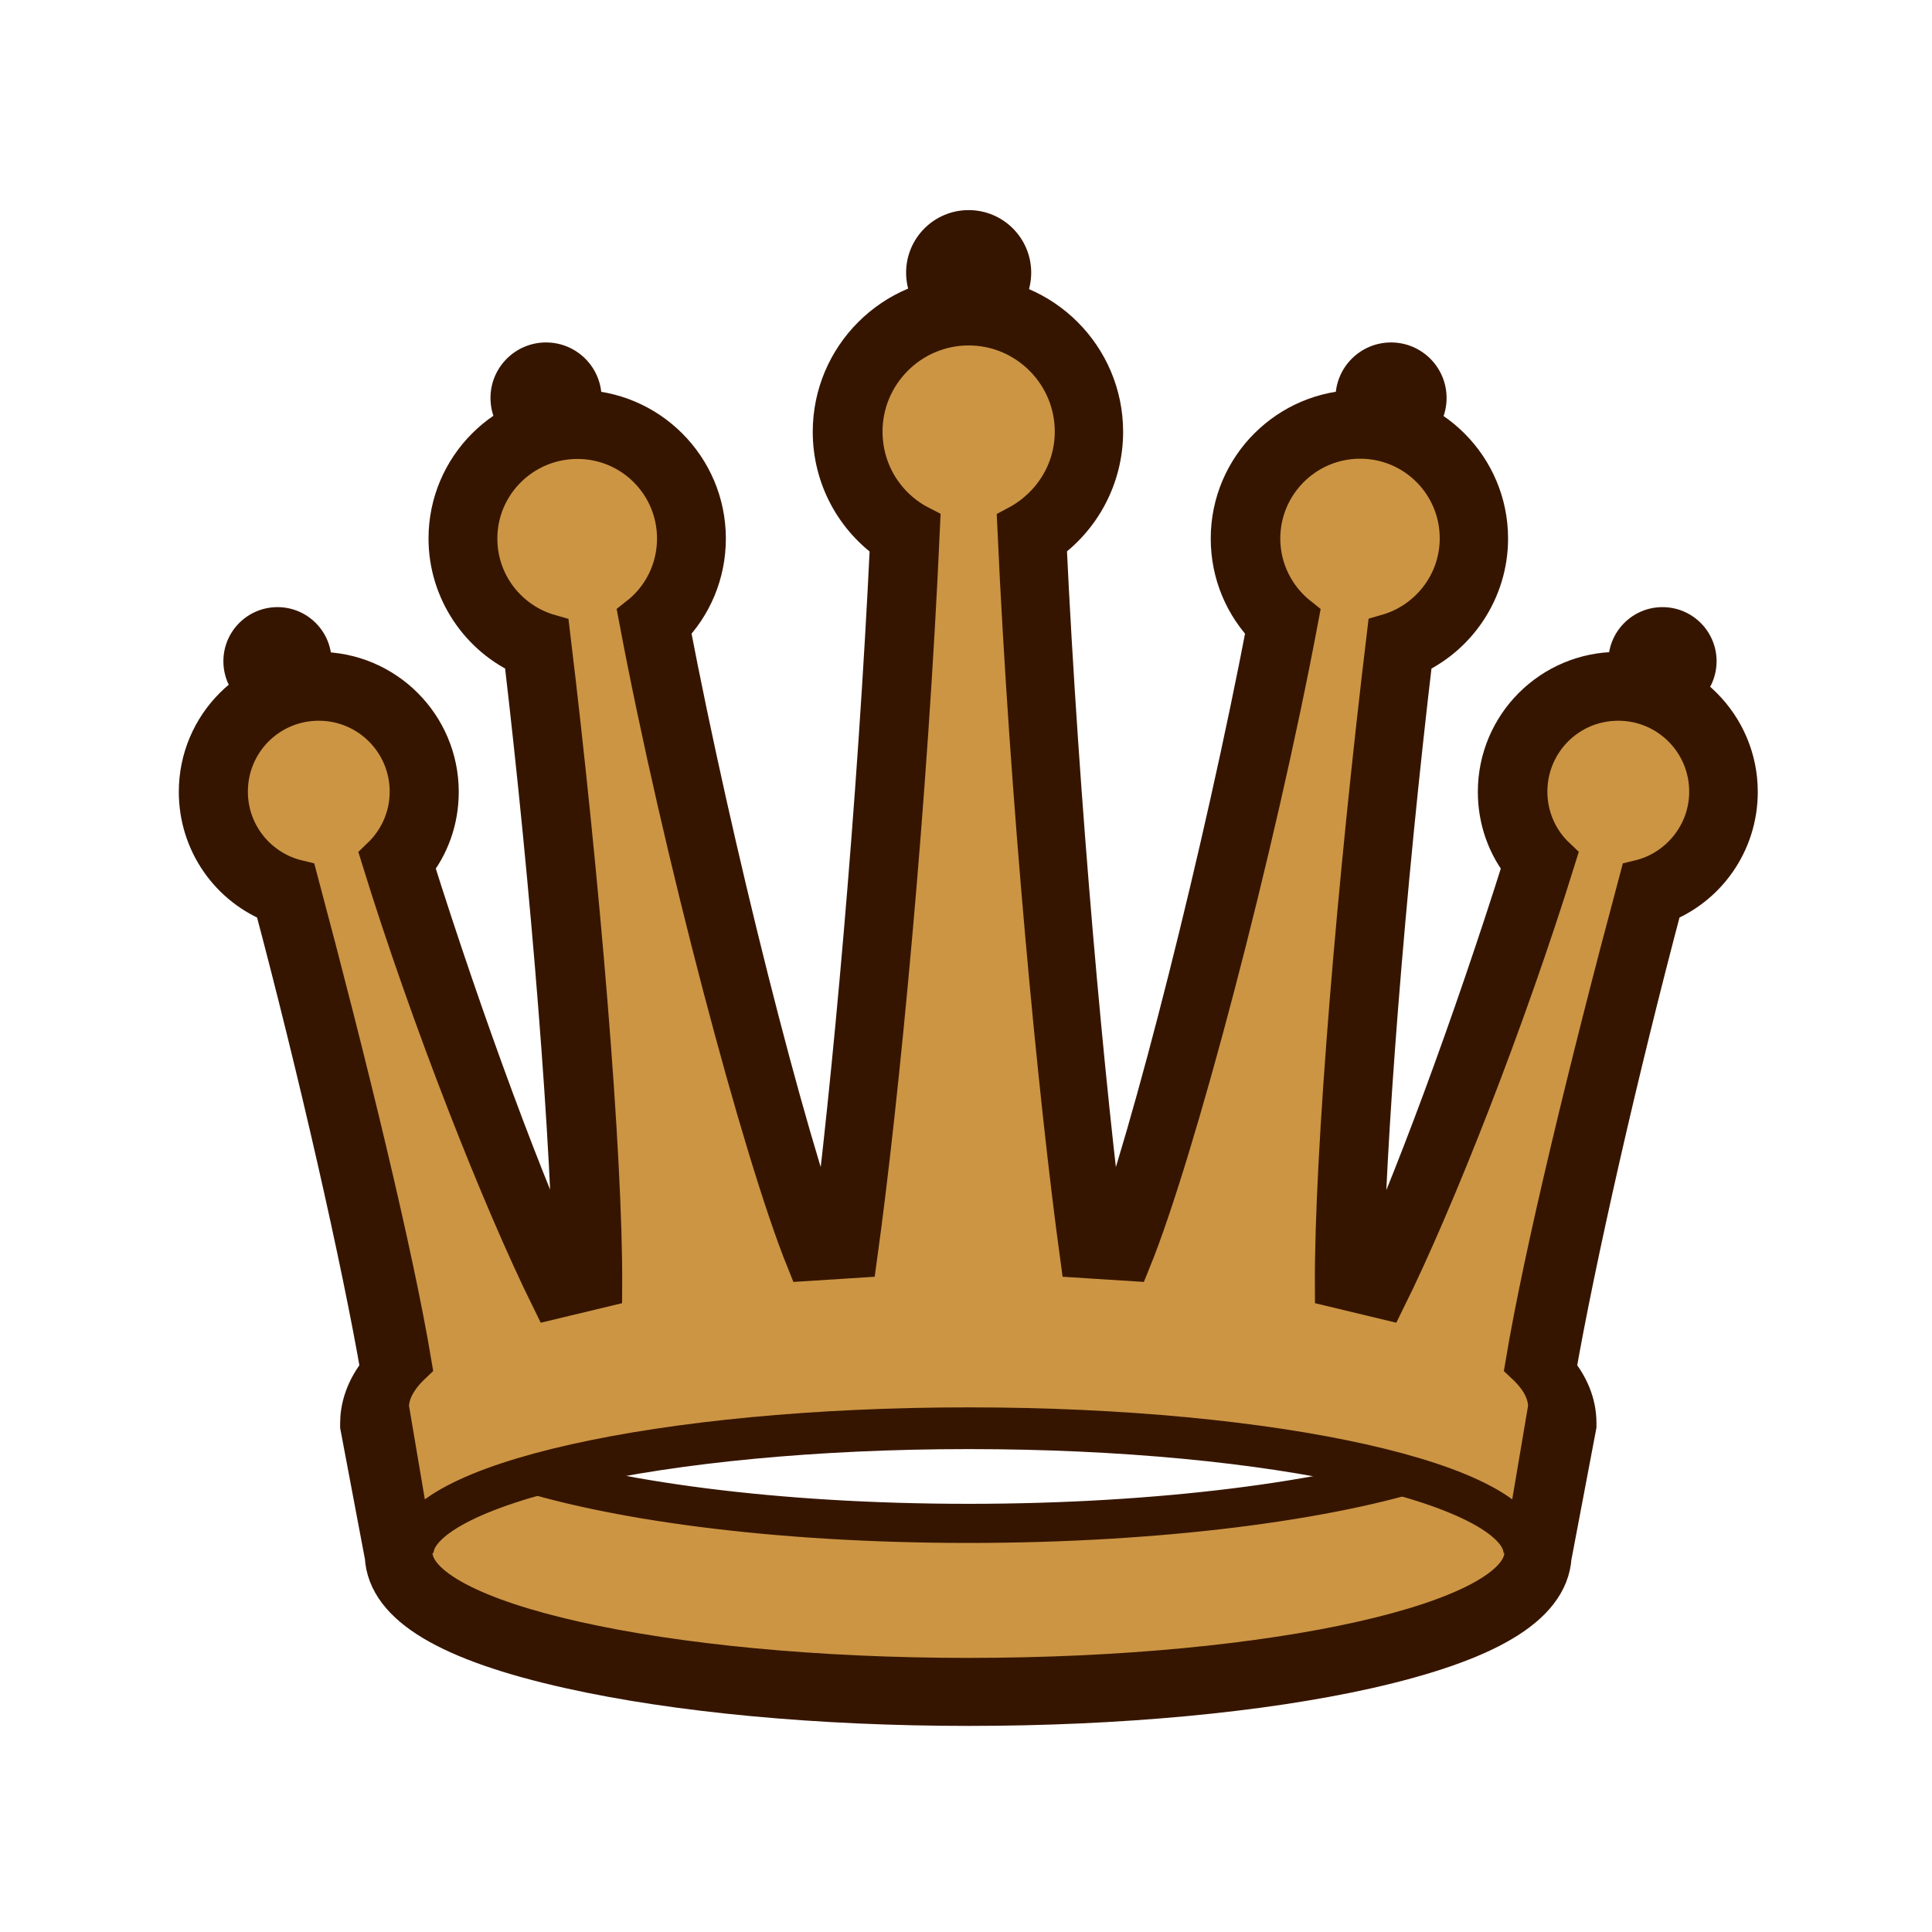
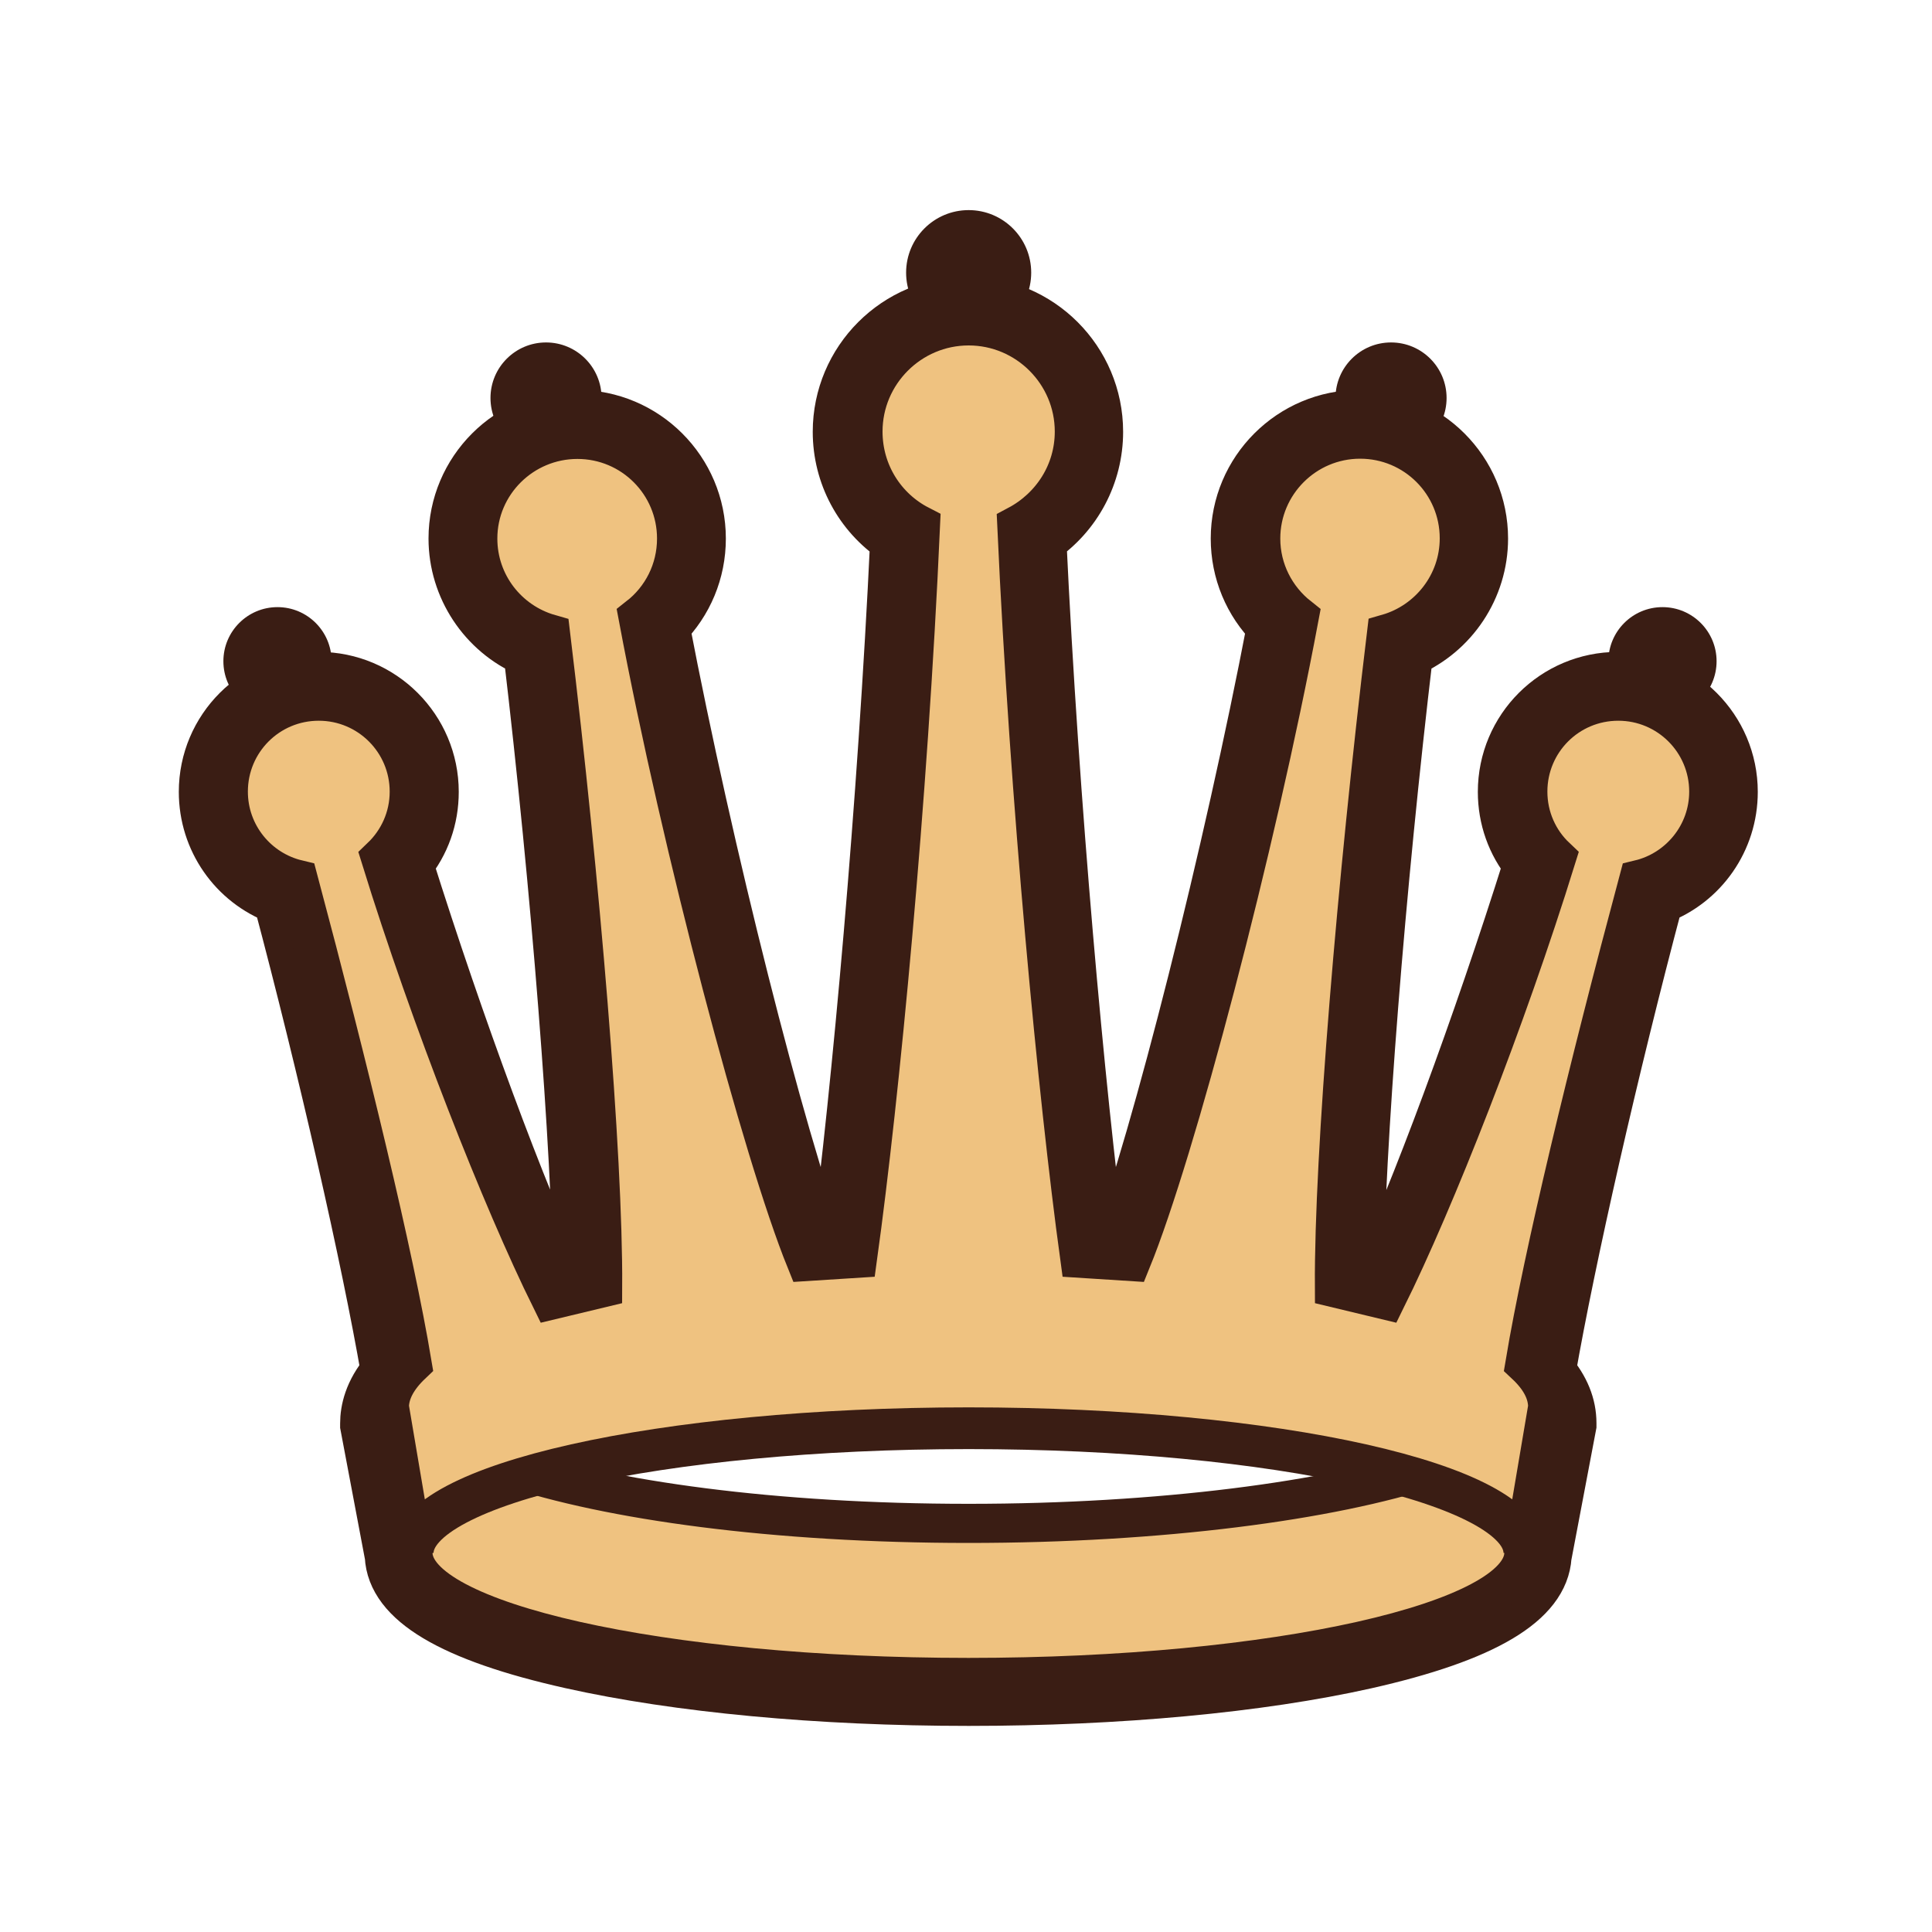
<svg xmlns="http://www.w3.org/2000/svg" width="800" height="800" viewBox="0 0 800 800" fill="none">
-   <path d="M401.1 704.4C339.1 704.4 280.6 698.9 236.3 689C186.7 677.9 162.2 663.2 161.3 644.3L151.1 590.3V589.4C151.1 584 152.7 576.2 159.7 568C151.7 521.5 133.8 442.8 115.1 372.5C96.7 365.6 84.3 348 84.3 327.9C84.3 301.5 105.7 280.2 132 280.2C158.3 280.2 179.7 301.6 179.7 327.9C179.7 339 176 349.4 169.1 357.8C190.2 424.9 216 494.5 234 533L239.3 531.7C238.8 476.4 230.2 367.4 218.7 270.1C200.1 262.1 187.7 243.5 187.7 223C187.7 194.7 210.7 171.7 239 171.7C267.3 171.7 290.3 194.7 290.3 223C290.3 236.8 284.9 249.7 275.3 259.3C293.2 352.8 323 470.9 340.6 518.2L346 517.9C354.6 451.9 365.4 333.4 370.6 223.4C355.7 213.4 346.8 196.8 346.8 178.8C346.8 149 371 124.8 400.8 124.8C430.6 124.8 454.8 149 454.8 178.8C454.8 196.8 445.9 213.4 431.3 223.4C436.5 333.5 447.3 451.9 455.9 517.9L461.3 518.2C478.9 470.9 508.7 352.9 526.6 259.3C517 249.7 511.6 236.8 511.6 223C511.6 194.7 534.6 171.7 562.9 171.7C591.2 171.7 614.2 194.7 614.2 223C614.2 243.6 601.8 262.1 583.2 270.1C571.6 367.4 563 476.4 562.6 531.7L567.9 533C585.9 494.6 611.7 424.9 632.8 357.8C625.9 349.4 622.2 338.9 622.2 327.9C622.2 301.5 643.6 280.2 669.9 280.2C696.2 280.2 717.6 301.6 717.6 327.9C717.6 348 705.2 365.6 686.8 372.5C668.1 442.8 650.3 521.4 642.2 568C647.9 574.7 650.8 581.8 650.8 589.3V590.2L640.5 644.5C639.3 663.4 614.8 678 565.5 689.1C521.7 698.9 463.2 704.4 401.1 704.4V704.4ZM211.7 613.7C213.1 616.7 225.4 626.1 266.3 634C302.8 641 350.5 645 400.9 645C451.2 645 499.1 641.1 535.5 634C576.4 626 588.9 616.7 590.1 613.7C588.7 610.7 576.4 601.3 535.5 593.4C499 586.4 451.3 582.4 400.9 582.4C350.6 582.4 302.7 586.3 266.3 593.4C225.5 601.3 213.2 610.7 211.7 613.7V613.7Z" fill="#CC9544" stroke="#361500" stroke-width="20.52" stroke-miterlimit="10" />
-   <path d="M592.9 607.6C551.1 621.4 480.6 630.8 401.1 630.8C320.7 630.8 252.2 621.3 210.5 607.3C197 610.8 171 628.4 171 643C171 671.5 274 694.6 401 694.6C528 694.6 631 671.5 631 643C631.1 628.8 606.6 611.3 592.9 607.6Z" fill="#CC9544" stroke="#361500" stroke-width="16.2" stroke-miterlimit="10" />
-   <path d="M401.1 591.4C528.2 591.4 631.2 614.5 631.2 643L641.4 582.7C641.4 576.4 638.2 570.4 632 564.6C639.5 519.7 658.1 442.7 679 364.7C695.6 360.7 708.1 345.7 708.1 327.8C708.1 306.8 691.1 289.8 670.1 289.8C649 289.8 632.1 306.8 632.1 327.8C632.1 338.6 636.6 348.4 643.9 355.3C623.1 422.3 593.8 496.7 573.5 537.7L553.1 532.8C552.8 478.6 562.3 365 574.6 262.9C592 257.9 604.8 241.9 604.8 222.9C604.8 199.9 586.2 181.3 563.2 181.3C540.2 181.3 521.5 200 521.5 223C521.5 236.3 527.8 248.1 537.4 255.7C519.4 351.5 486.2 477.1 468 521.8L447.6 520.5C438.5 454 426.8 331.9 421.6 217.9C435.7 210.4 445.4 195.8 445.4 178.7C445.4 154.3 425.5 134.4 401.1 134.4C376.7 134.4 356.8 154.3 356.8 178.7C356.8 195.8 366.4 210.6 380.6 217.9C375.5 331.9 363.8 454 354.6 520.5L334.2 521.8C316.1 477.1 282.8 351.5 264.8 255.7C274.5 248.1 280.7 236.3 280.7 223C280.7 200 262.1 181.4 239.1 181.4C216.1 181.4 197.3 200 197.3 223C197.3 242 210 258 227.5 263C239.8 365 249.3 478.5 249 532.8L228.6 537.7C208.3 496.6 178.9 422.2 158.2 355.3C165.4 348.4 170 338.7 170 327.8C170 306.8 153 289.8 132 289.8C110.9 289.8 94 306.8 94 327.8C94 345.7 106.4 360.7 123.1 364.7C143.9 442.7 162.6 519.7 170.1 564.6C164.1 570.3 160.7 576.4 160.7 582.7L170.9 643C170.9 614.5 274 591.4 401.1 591.4V591.4Z" fill="#CC9544" stroke="#361500" stroke-width="17.28" stroke-miterlimit="10" />
-   <path d="M401.1 138.8C415.404 138.8 427 127.204 427 112.9C427 98.596 415.404 87 401.1 87C386.796 87 375.2 98.596 375.2 112.9C375.2 127.204 386.796 138.8 401.1 138.8Z" fill="#361500" />
-   <path d="M226.1 187.8C238.803 187.8 249.1 177.503 249.1 164.8C249.1 152.097 238.803 141.8 226.1 141.8C213.398 141.8 203.1 152.097 203.1 164.8C203.1 177.503 213.398 187.8 226.1 187.8Z" fill="#361500" />
-   <path d="M114.9 296.2C127.271 296.2 137.3 286.171 137.3 273.8C137.3 261.429 127.271 251.4 114.9 251.4C102.529 251.4 92.5 261.429 92.5 273.8C92.5 286.171 102.529 296.2 114.9 296.2Z" fill="#361500" />
-   <path d="M576 187.8C588.703 187.8 599 177.503 599 164.8C599 152.097 588.703 141.8 576 141.8C563.297 141.8 553 152.097 553 164.8C553 177.503 563.297 187.8 576 187.8Z" fill="#361500" />
-   <path d="M688.4 296.2C700.771 296.2 710.8 286.171 710.8 273.8C710.8 261.429 700.771 251.4 688.4 251.4C676.029 251.4 666 261.429 666 273.8C666 286.171 676.029 296.2 688.4 296.2Z" fill="#361500" />
+   <path d="M401.1 704.4C339.1 704.4 280.6 698.9 236.3 689C186.7 677.9 162.2 663.2 161.3 644.3L151.1 590.3V589.4C151.1 584 152.7 576.2 159.7 568C151.7 521.5 133.8 442.8 115.1 372.5C96.7 365.6 84.3 348 84.3 327.9C84.3 301.5 105.7 280.2 132 280.2C158.3 280.2 179.7 301.6 179.7 327.9C179.7 339 176 349.4 169.1 357.8C190.2 424.9 216 494.5 234 533L239.3 531.7C238.8 476.4 230.2 367.4 218.7 270.1C200.1 262.1 187.7 243.5 187.7 223C187.7 194.7 210.7 171.7 239 171.7C267.3 171.7 290.3 194.7 290.3 223C290.3 236.8 284.9 249.7 275.3 259.3C293.2 352.8 323 470.9 340.6 518.2L346 517.9C354.6 451.9 365.4 333.4 370.6 223.4C355.7 213.4 346.8 196.8 346.8 178.8C346.8 149 371 124.8 400.8 124.8C430.6 124.8 454.8 149 454.8 178.8C454.8 196.8 445.9 213.4 431.3 223.4C436.5 333.5 447.3 451.9 455.9 517.9L461.3 518.2C478.9 470.9 508.7 352.9 526.6 259.3C517 249.7 511.6 236.8 511.6 223C511.6 194.7 534.6 171.7 562.9 171.7C591.2 171.7 614.2 194.7 614.2 223C614.2 243.6 601.8 262.1 583.2 270.1C571.6 367.4 563 476.4 562.6 531.7L567.9 533C585.9 494.6 611.7 424.9 632.8 357.8C625.9 349.4 622.2 338.9 622.2 327.9C622.2 301.5 643.6 280.2 669.9 280.2C696.2 280.2 717.6 301.6 717.6 327.9C717.6 348 705.2 365.6 686.8 372.5C668.1 442.8 650.3 521.4 642.2 568C647.9 574.7 650.8 581.8 650.8 589.3V590.2L640.5 644.5C639.3 663.4 614.8 678 565.5 689.1C521.7 698.9 463.2 704.4 401.1 704.4V704.4ZM211.7 613.7C213.1 616.7 225.4 626.1 266.3 634C302.8 641 350.5 645 400.9 645C451.2 645 499.1 641.1 535.5 634C576.4 626 588.9 616.7 590.1 613.7C588.7 610.7 576.4 601.3 535.5 593.4C499 586.4 451.3 582.4 400.9 582.4C350.6 582.4 302.7 586.3 266.3 593.4C225.5 601.3 213.2 610.7 211.7 613.7V613.7Z" fill="#EFC280" stroke="#3A1D14" stroke-width="20.52" stroke-miterlimit="10" />
+   <path d="M592.9 607.6C551.1 621.4 480.6 630.8 401.1 630.8C320.7 630.8 252.2 621.3 210.5 607.3C197 610.8 171 628.4 171 643C171 671.5 274 694.6 401 694.6C528 694.6 631 671.5 631 643C631.1 628.8 606.6 611.3 592.9 607.6Z" fill="#EFC280" stroke="#3A1D14" stroke-width="16.2" stroke-miterlimit="10" />
+   <path d="M401.1 591.4C528.2 591.4 631.2 614.5 631.2 643L641.4 582.7C641.4 576.4 638.2 570.4 632 564.6C639.5 519.7 658.1 442.7 679 364.7C695.6 360.7 708.1 345.7 708.1 327.8C708.1 306.8 691.1 289.8 670.1 289.8C649 289.8 632.1 306.8 632.1 327.8C632.1 338.6 636.6 348.4 643.9 355.3C623.1 422.3 593.8 496.7 573.5 537.7L553.1 532.8C552.8 478.6 562.3 365 574.6 262.9C592 257.9 604.8 241.9 604.8 222.9C604.8 199.9 586.2 181.3 563.2 181.3C540.2 181.3 521.5 200 521.5 223C521.5 236.3 527.8 248.1 537.4 255.7C519.4 351.5 486.2 477.1 468 521.8L447.6 520.5C438.5 454 426.8 331.9 421.6 217.9C435.7 210.4 445.4 195.8 445.4 178.7C445.4 154.3 425.5 134.4 401.1 134.4C376.7 134.4 356.8 154.3 356.8 178.7C356.8 195.8 366.4 210.6 380.6 217.9C375.5 331.9 363.8 454 354.6 520.5L334.2 521.8C316.1 477.1 282.8 351.5 264.8 255.7C274.5 248.1 280.7 236.3 280.7 223C280.7 200 262.1 181.4 239.1 181.4C216.1 181.4 197.3 200 197.3 223C197.3 242 210 258 227.5 263C239.8 365 249.3 478.5 249 532.8L228.6 537.7C208.3 496.6 178.9 422.2 158.2 355.3C165.4 348.4 170 338.7 170 327.8C170 306.8 153 289.8 132 289.8C110.9 289.8 94 306.8 94 327.8C94 345.7 106.4 360.7 123.1 364.7C143.9 442.7 162.6 519.7 170.1 564.6C164.1 570.3 160.7 576.4 160.7 582.7L170.9 643C170.9 614.5 274 591.4 401.1 591.4V591.4Z" fill="#EFC280" stroke="#3A1D14" stroke-width="17.28" stroke-miterlimit="10" />
+   <path d="M401.1 138.8C415.404 138.8 427 127.204 427 112.9C427 98.596 415.404 87 401.1 87C386.796 87 375.2 98.596 375.2 112.9C375.2 127.204 386.796 138.8 401.1 138.8Z" fill="#3A1D14" />
+   <path d="M226.1 187.8C238.803 187.8 249.1 177.503 249.1 164.8C249.1 152.097 238.803 141.8 226.1 141.8C213.398 141.8 203.1 152.097 203.1 164.8C203.1 177.503 213.398 187.8 226.1 187.8Z" fill="#3A1D14" />
+   <path d="M114.9 296.2C127.271 296.2 137.3 286.171 137.3 273.8C137.3 261.429 127.271 251.4 114.9 251.4C102.529 251.4 92.5 261.429 92.5 273.8C92.5 286.171 102.529 296.2 114.9 296.2Z" fill="#3A1D14" />
+   <path d="M576 187.8C588.703 187.8 599 177.503 599 164.8C599 152.097 588.703 141.8 576 141.8C563.297 141.8 553 152.097 553 164.8C553 177.503 563.297 187.8 576 187.8Z" fill="#3A1D14" />
+   <path d="M688.4 296.2C700.771 296.2 710.8 286.171 710.8 273.8C710.8 261.429 700.771 251.4 688.4 251.4C676.029 251.4 666 261.429 666 273.8C666 286.171 676.029 296.2 688.4 296.2Z" fill="#3A1D14" />
</svg>
